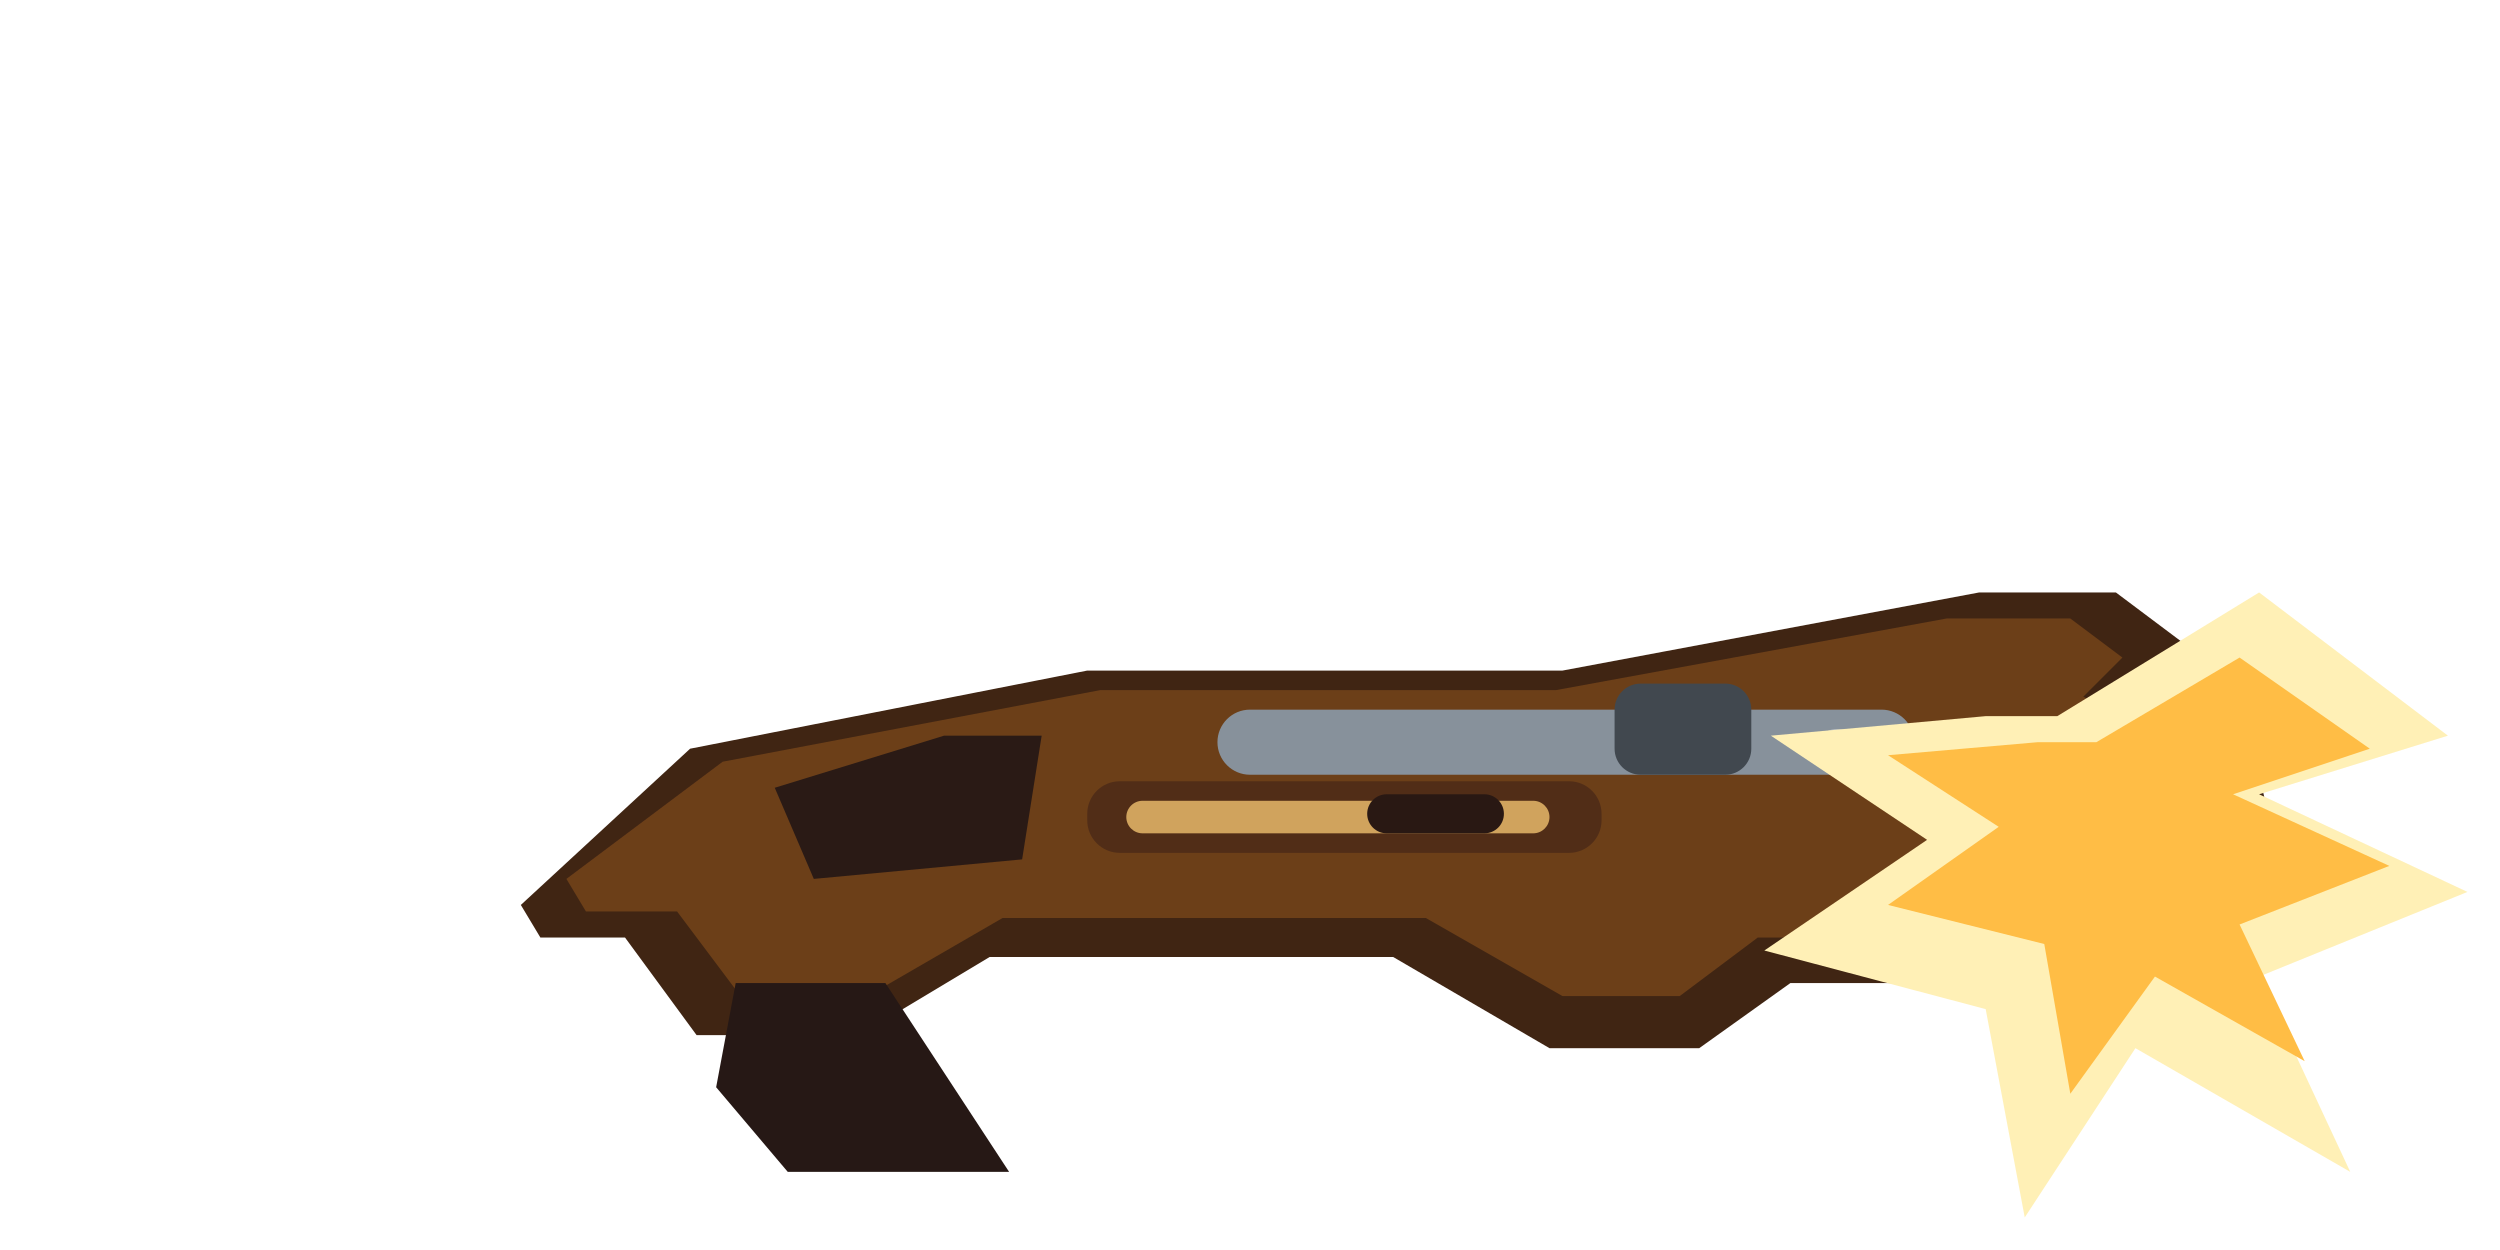
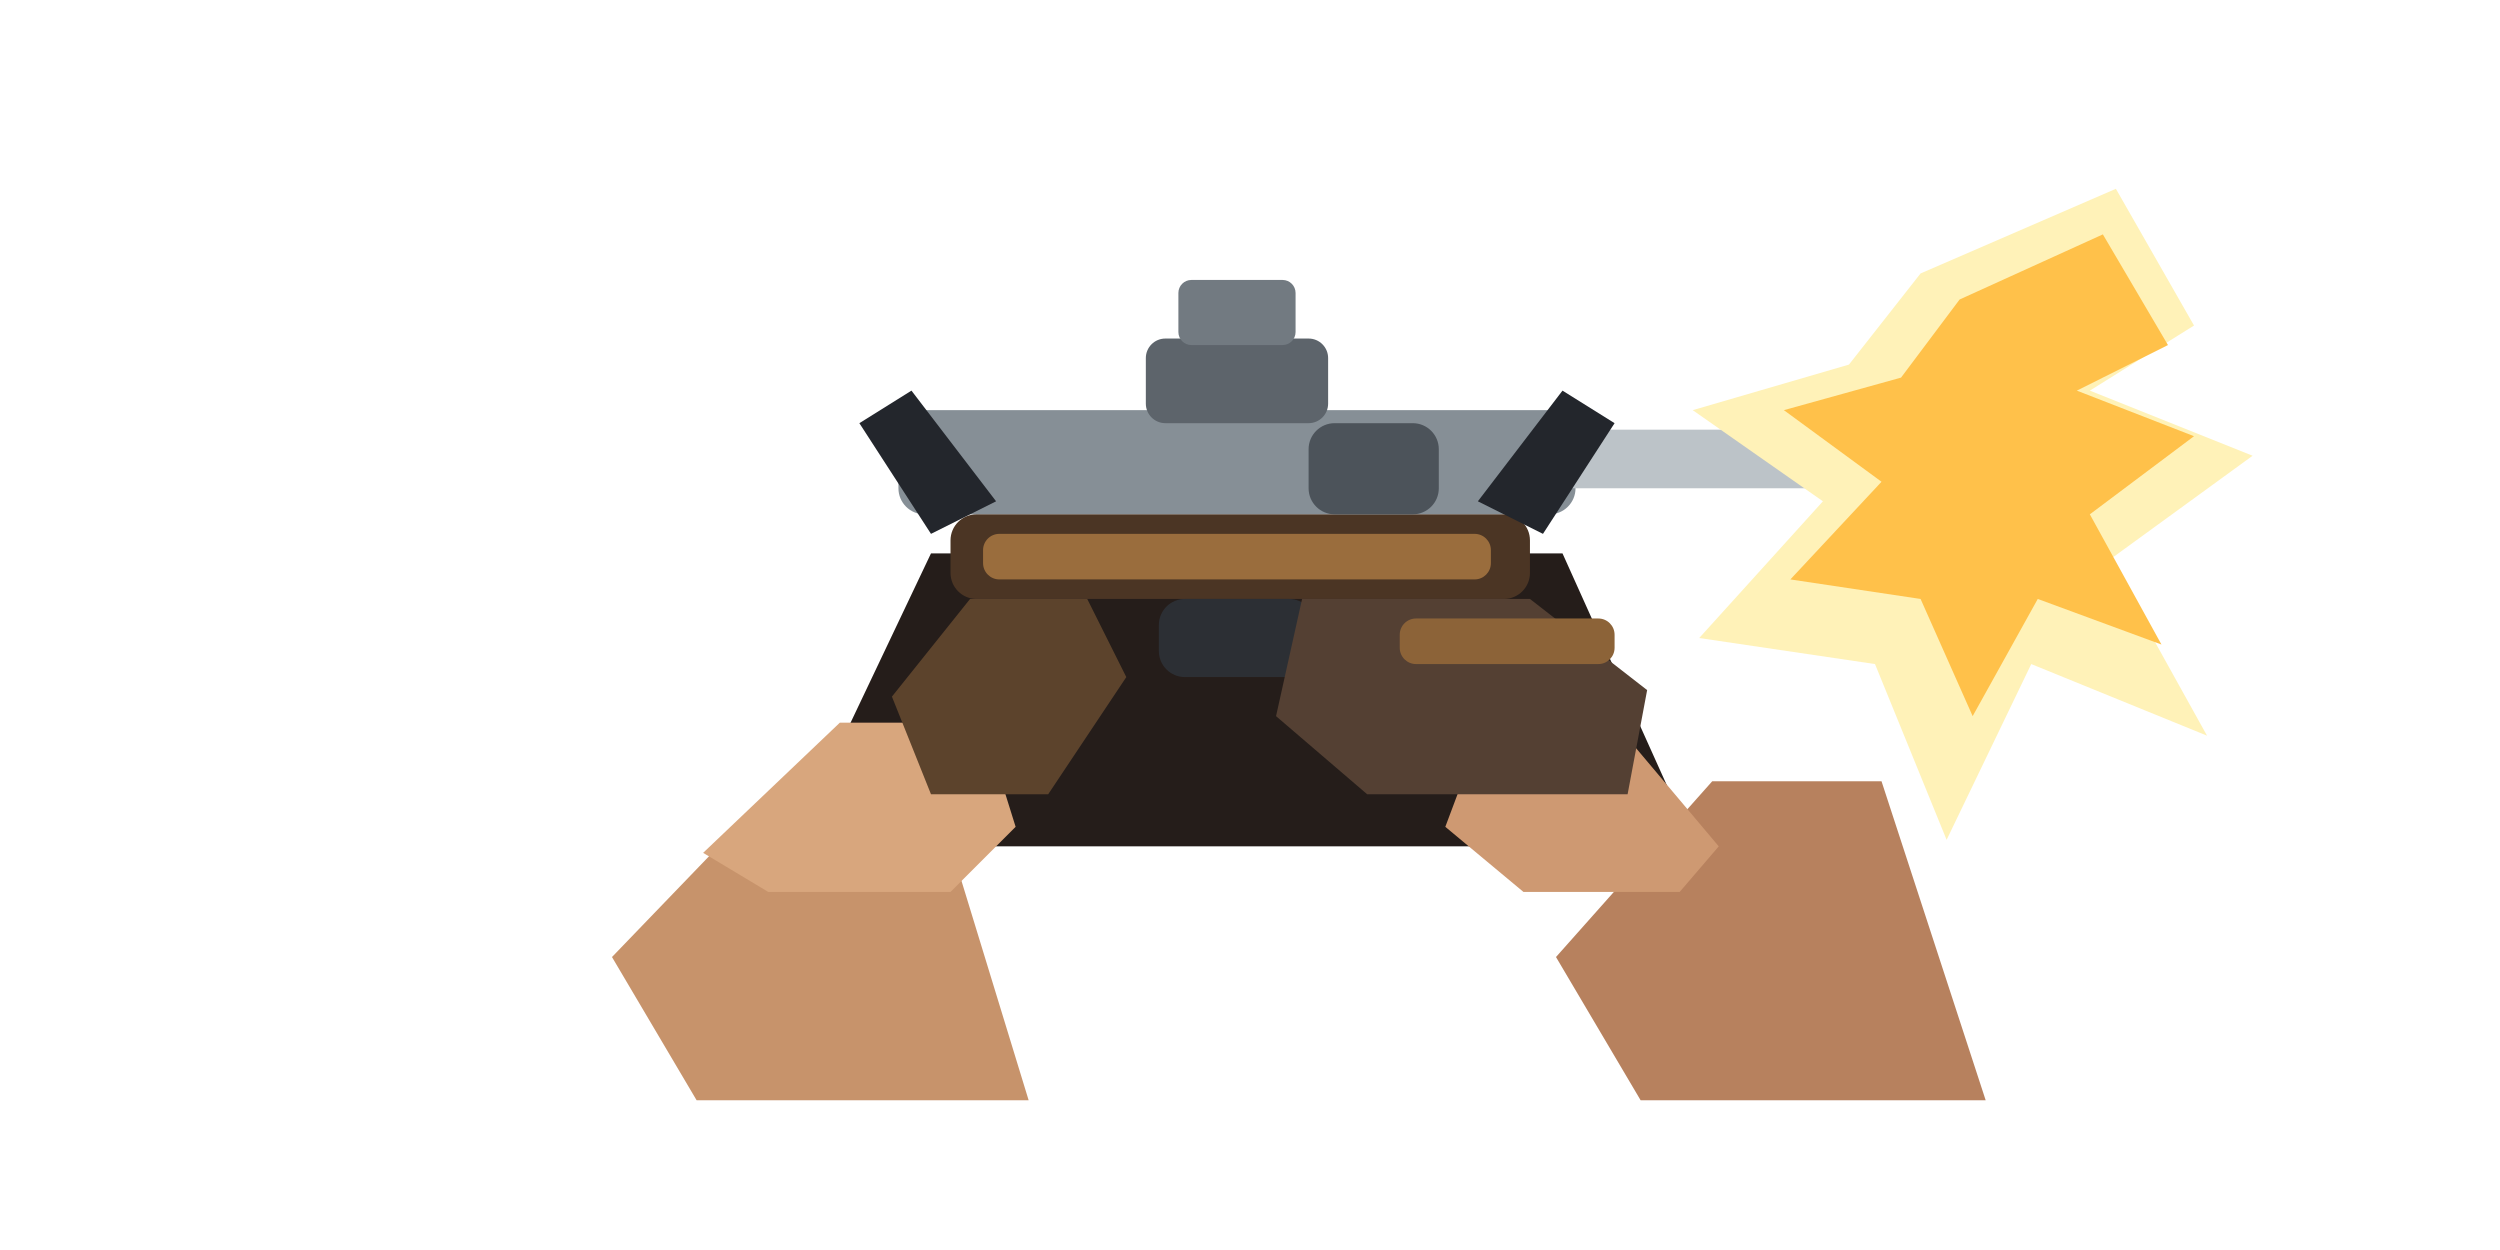
<svg xmlns="http://www.w3.org/2000/svg" width="768" height="384" viewBox="0 0 768 384">
-   <g transform="translate(88 56)">
-     <path d="M72 222 L124 174 L246 150 L392 150 L520 126 L562 126 L586 144 L570 160 L606 182 L612 208 L590 228 L560 232 L516 246 L462 246 L434 266 L388 266 L340 238 L216 238 L176 262 L126 262 L104 232 L78 232 Z" fill="#402513" />
-     <path d="M86 214 L134 178 L250 156 L390 156 L510 134 L548 134 L564 146 L552 158 L584 176 L590 202 L572 218 L544 220 L500 232 L452 232 L428 250 L392 250 L350 226 L220 226 L182 248 L138 248 L120 224 L92 224 Z" fill="#6c3f18" />
-     <rect x="286" y="162" width="214" height="20" rx="10" fill="#87919b" />
-     <rect x="470" y="168" width="128" height="12" rx="6" fill="#b4bcc3" />
-     <rect x="246" y="184" width="158" height="22" rx="10" fill="#512d17" />
-     <rect x="258" y="190" width="130" height="10" rx="5" fill="#d0a35d" />
-     <path d="M138 246 L184 246 L222 304 L154 304 L132 278 Z" fill="#261815" />
-     <path d="M150 186 L202 170 L232 170 L226 208 L162 214 Z" fill="#2a1a15" />
-     <rect x="408" y="154" width="42" height="28" rx="8" fill="#41484f" />
-     <rect x="332" y="188" width="42" height="12" rx="6" fill="#291813" />
-     <g transform="translate(-48 0)">
-       <path d="M592 164 L654 126 L712 170 L654 188 L718 218 L654 244 L682 304 L616 266 L582 318 L570 254 L502 236 L552 202 L504 170 L570 164 Z" fill="#fff0b6" />
-       <path d="M604 172 L648 146 L688 174 L646 188 L694 210 L648 228 L668 270 L622 244 L596 280 L588 234 L540 222 L574 198 L540 176 L586 172 Z" fill="#ffbd45" />
-     </g>
+   <g transform="translate(0 8)">
+     <path d="M188 286 L240 232 L286 232 L316 330 L214 330 Z" fill="#c7936b" />
+     <path d="M478 286 L526 232 L578 232 L610 330 L504 330 Z" fill="#b7815e" />
+     <path d="M248 242 L286 162 L480 162 L516 242 L500 252 L260 252 Z" fill="#251d1a" />
+     <rect x="276" y="118" width="208" height="32" rx="8" fill="#868f96" />
+     <rect x="472" y="124" width="148" height="18" rx="6" fill="#bcc3c8" />
+     <rect x="292" y="150" width="178" height="26" rx="8" fill="#4b3524" />
+     <rect x="302" y="156" width="156" height="14" rx="5" fill="#9a6d3d" />
+     <path d="M216 254 L258 214 L302 214 L312 246 L292 266 L236 266 Z" fill="#d8a67d" />
+     <path d="M528 252 L496 214 L456 214 L444 246 L468 266 L516 266 Z" fill="#ce9972" />
+     <path d="M286 156 L264 122 L280 112 L306 146 Z" fill="#23262c" />
+     <path d="M474 156 L496 122 L480 112 L454 146 Z" fill="#23262c" />
+     <rect x="352" y="96" width="56" height="26" rx="6" fill="#5d646b" />
+     <rect x="362" y="78" width="36" height="20" rx="4" fill="#727a81" />
+     <rect x="356" y="176" width="48" height="24" rx="8" fill="#2c2f34" />
+     <path d="M334 176 L346 200 L322 236 L286 236 L274 206 L298 176 Z" fill="#5c432c" />
+     <path d="M400 176 L470 176 L506 204 L500 236 L420 236 L392 212 Z" fill="#544033" />
+     <rect x="430" y="182" width="66" height="14" rx="5" fill="#8c6338" />
+     <rect x="402" y="122" width="40" height="28" rx="8" fill="#4c535a" />
+     <path d="M590 76 L650 50 L674 92 L642 112 L692 132 L648 164 L678 218 L624 196 L598 250 L576 196 L522 188 L560 146 L520 118 L568 104 Z" fill="#fff2b8" />
+     <path d="M602 84 L646 64 L666 98 L638 112 L674 126 L642 150 L664 190 L626 176 L606 212 L590 176 L550 170 L578 140 L548 118 L584 108 Z" fill="#ffc14a" />
  </g>
</svg>
